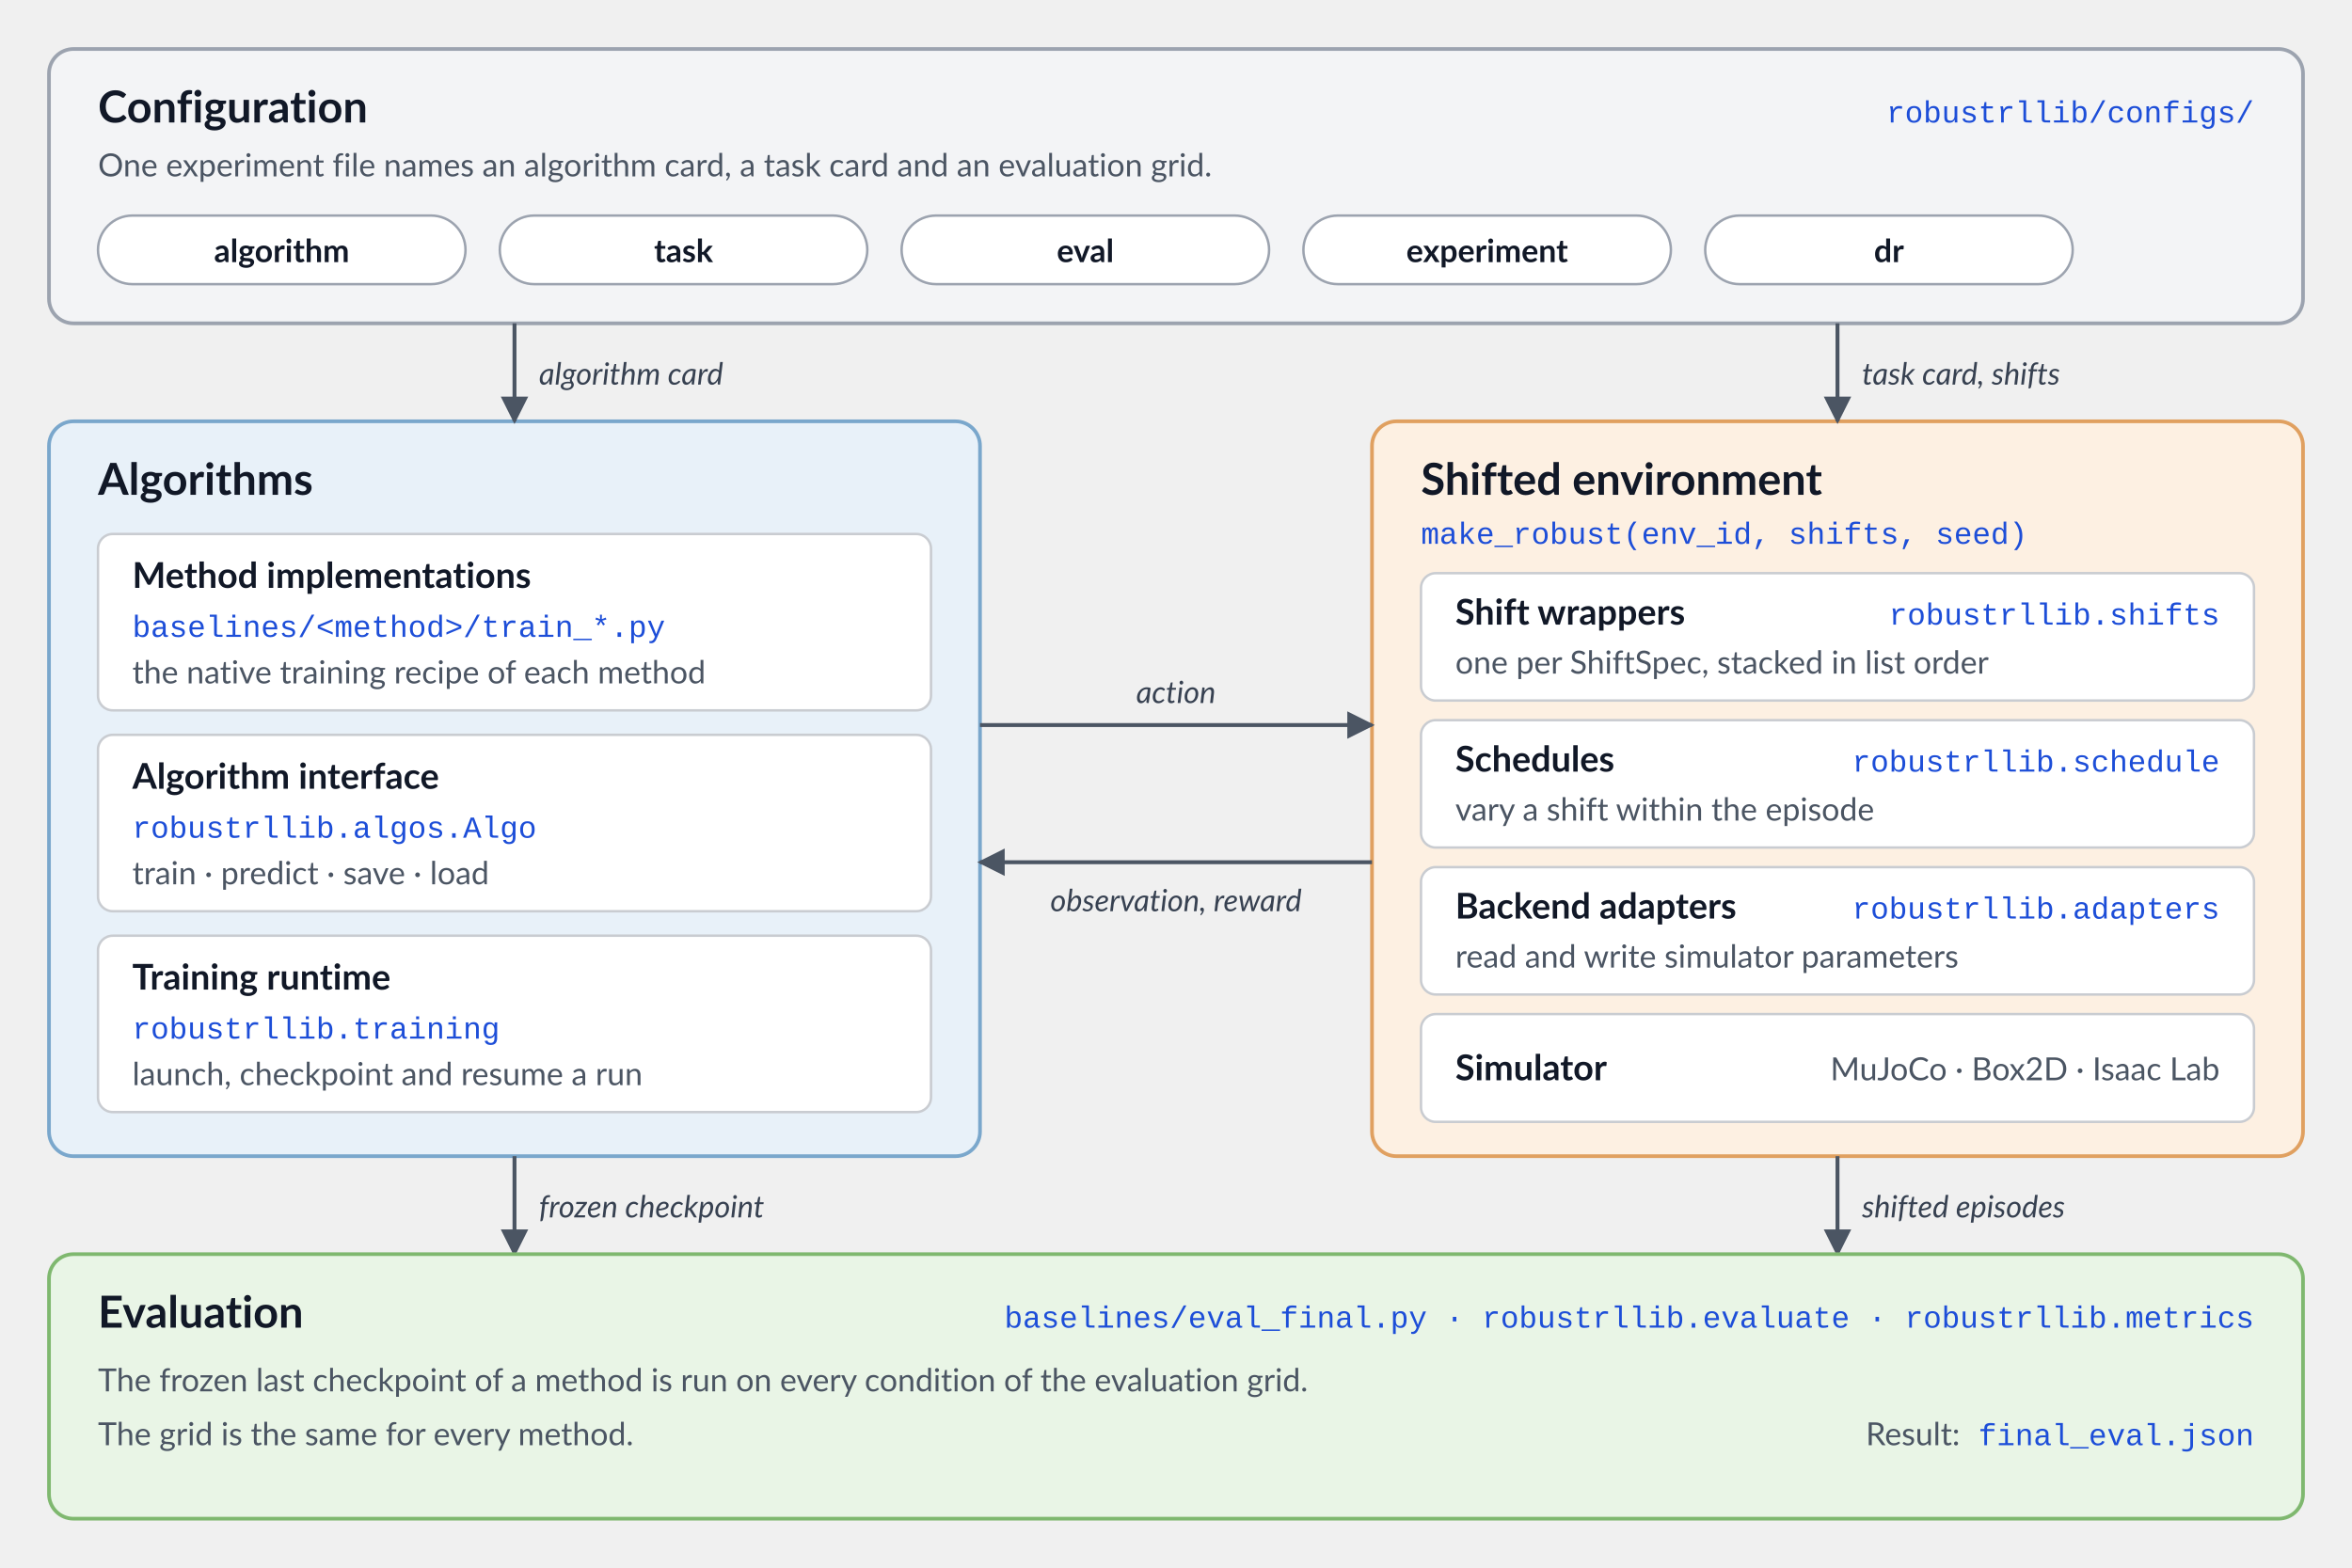
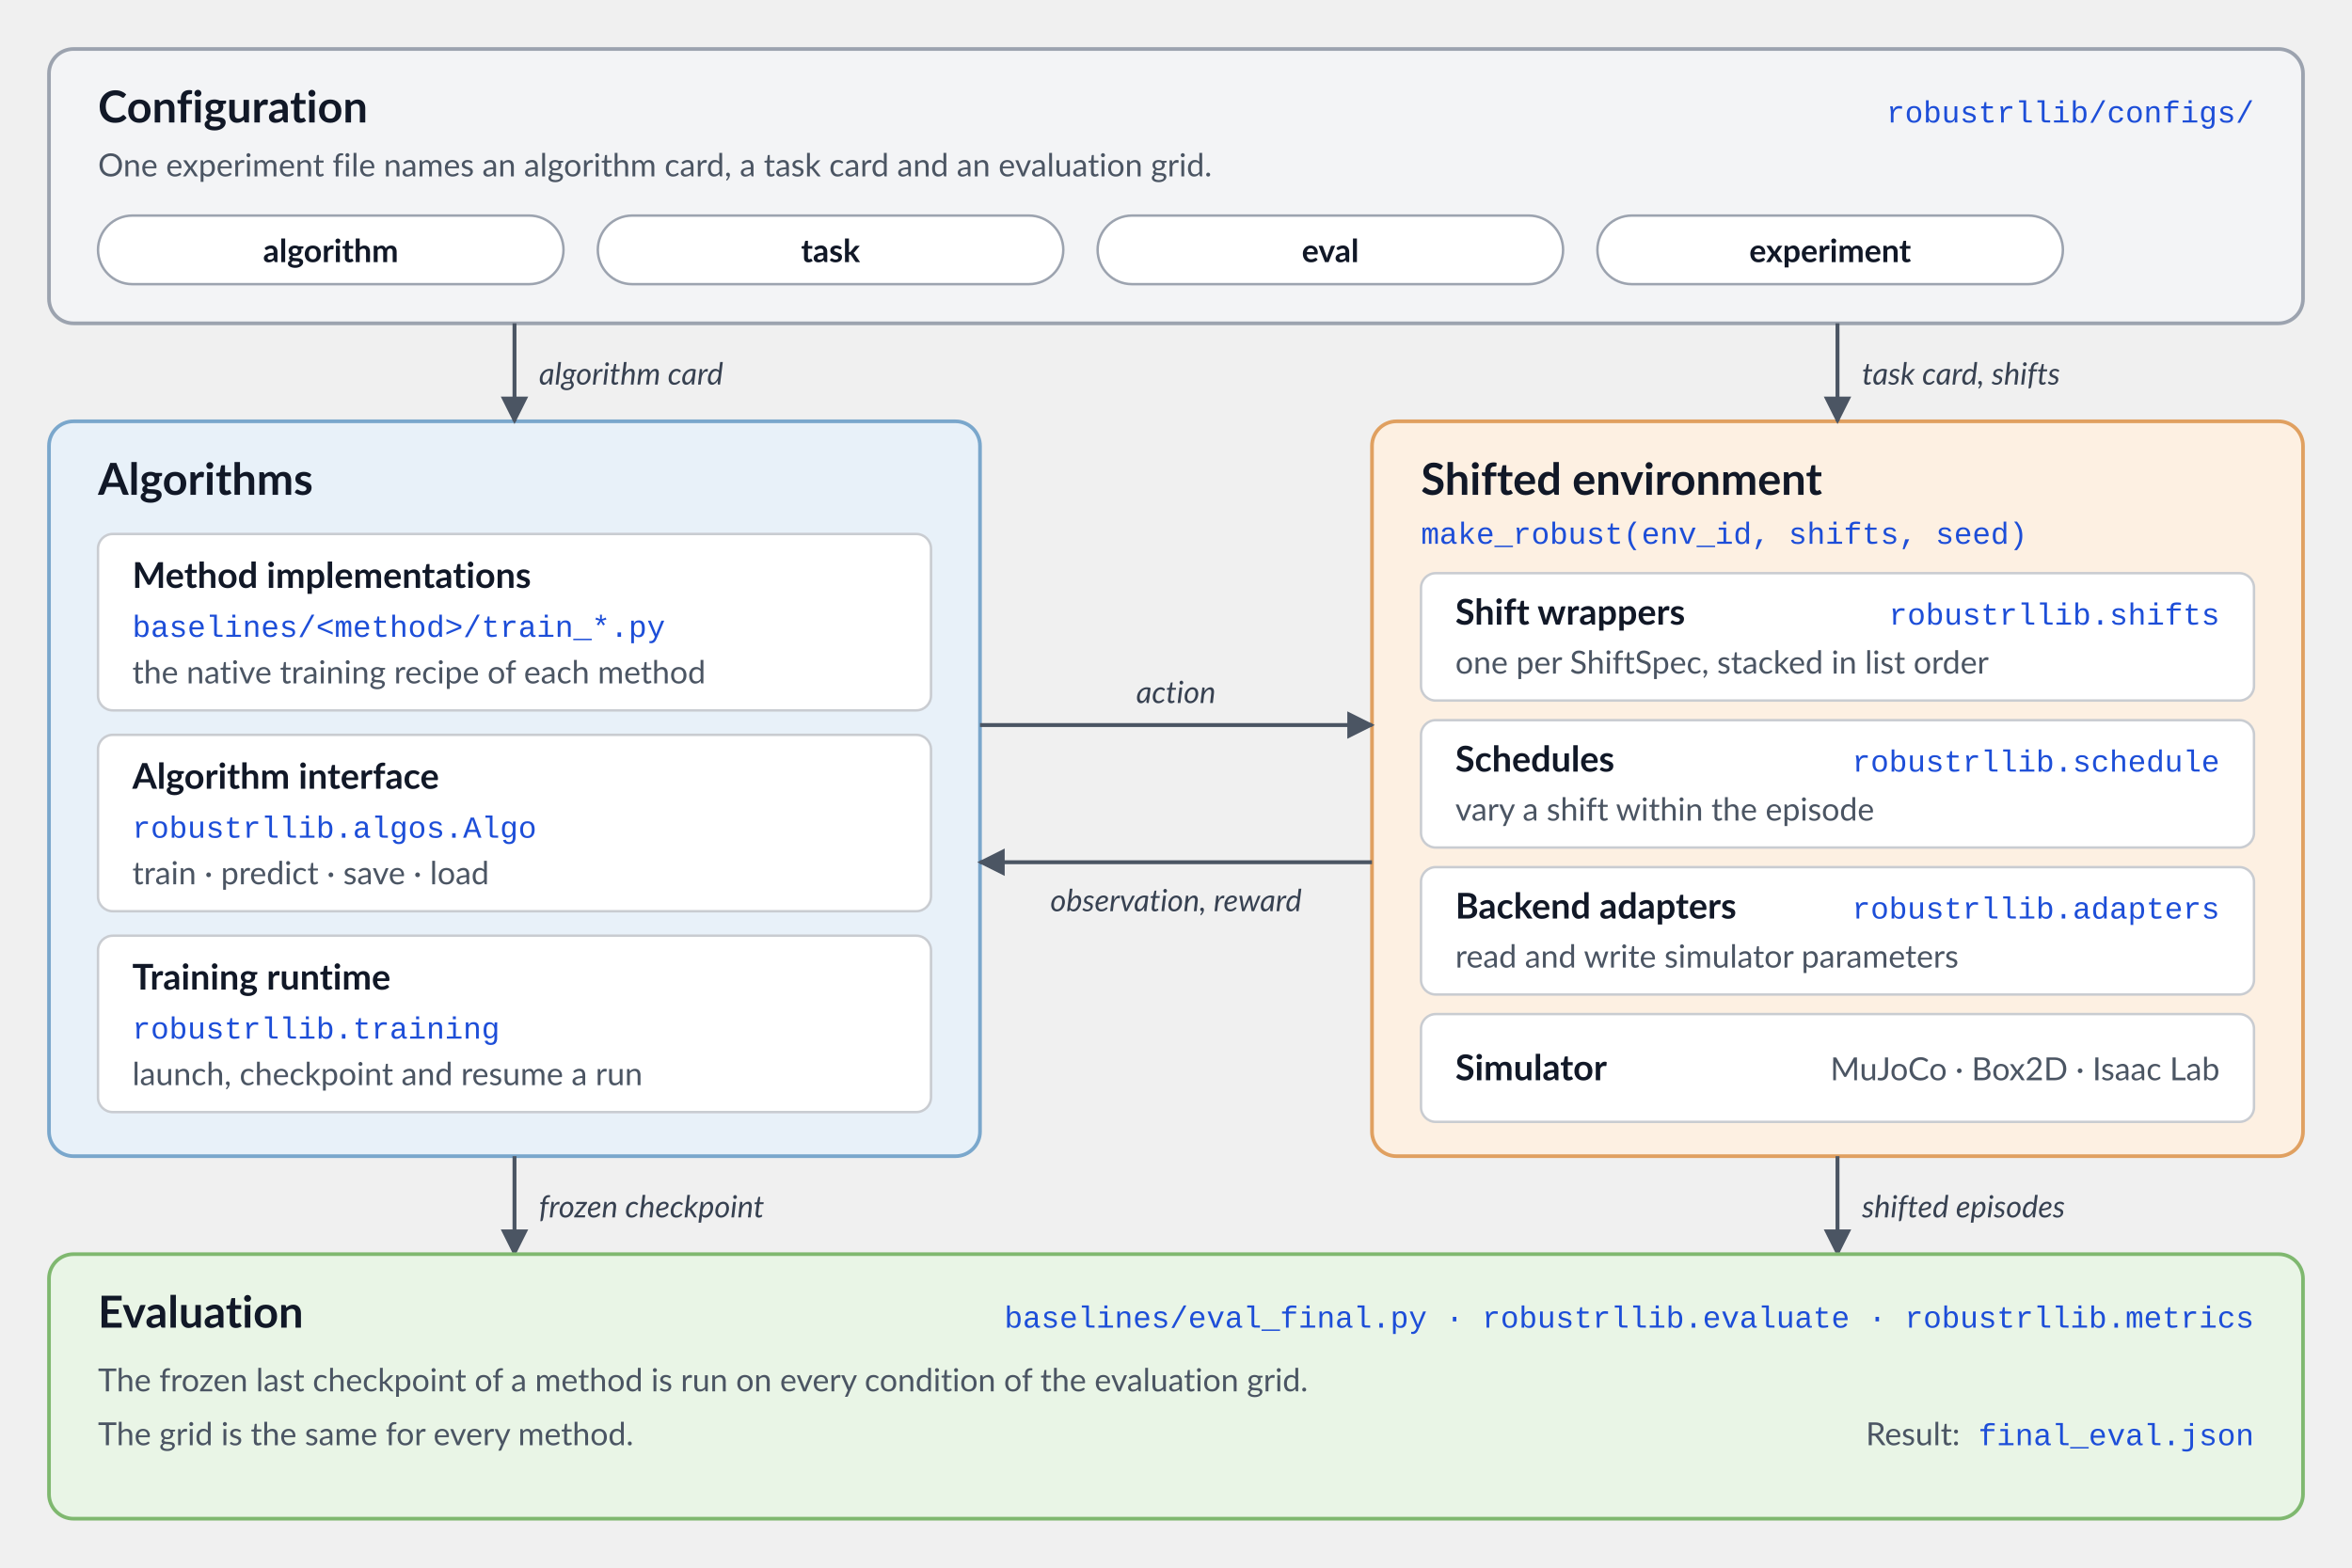
<svg xmlns="http://www.w3.org/2000/svg" viewBox="0 0 960 640" role="img" aria-labelledby="t d" font-family="Lato, 'Helvetica Neue', Helvetica, Arial, sans-serif">
  <defs>
    <marker id="arrow" viewBox="0 0 10 10" refX="9" refY="5" markerWidth="7" markerHeight="7" orient="auto-start-reverse">
      <path d="M0,0 L10,5 L0,10 z" fill="#4b5563" />
    </marker>
    <style>
      .band  { stroke-width: 1.5; rx: 10; }
      .card  { fill: #ffffff; stroke: #c9ccd1; stroke-width: 1; rx: 6; }
      .h1    { font-size: 18px; font-weight: 700; fill: #111827; }
      .h2    { font-size: 14.5px; font-weight: 700; fill: #111827; }
      .mono  { font-family: SFMono-Regular, Menlo, Consolas, 'Liberation Mono', monospace; font-size: 12.5px; fill: #1d4ed8; }
      .note  { font-size: 13px; fill: #4b5563; }
      .lab   { font-size: 12.5px; fill: #374151; font-style: italic; }
      .chip  { fill: #ffffff; stroke: #9ca3af; stroke-width: 1; rx: 14; }
      .chipt { font-size: 13px; font-weight: 700; fill: #111827; text-anchor: middle; }
      .flow  { stroke: #4b5563; stroke-width: 1.6; fill: none; marker-end: url(#arrow); }
    </style>
  </defs>
  <rect class="band" x="20" y="20" width="920" height="112" fill="#f3f4f6" stroke="#9ca3af" />
  <text class="h1" x="40" y="50">Configuration</text>
  <text class="mono" x="920" y="50" text-anchor="end">robustrllib/configs/</text>
  <text class="note" x="40" y="72">One experiment file names an algorithm card, a task card and an evaluation grid.</text>
  <g>
-     <rect class="chip" x="40" y="88" width="150" height="28" />
-     <text class="chipt" x="115" y="107">algorithm</text>
-     <rect class="chip" x="204" y="88" width="150" height="28" />
-     <text class="chipt" x="279" y="107">task</text>
-     <rect class="chip" x="368" y="88" width="150" height="28" />
-     <text class="chipt" x="443" y="107">eval</text>
-     <rect class="chip" x="532" y="88" width="150" height="28" />
-     <text class="chipt" x="607" y="107">experiment</text>
-     <rect class="chip" x="696" y="88" width="150" height="28" />
-     <text class="chipt" x="771" y="107">dr</text>
+     <rect class="chip" x="40" y="88" width="190" height="28" />
+     <text class="chipt" x="135" y="107">algorithm</text>
+     <rect class="chip" x="244" y="88" width="190" height="28" />
+     <text class="chipt" x="339" y="107">task</text>
+     <rect class="chip" x="448" y="88" width="190" height="28" />
+     <text class="chipt" x="543" y="107">eval</text>
+     <rect class="chip" x="652" y="88" width="190" height="28" />
+     <text class="chipt" x="747" y="107">experiment</text>
  </g>
  <rect class="band" x="20" y="172" width="380" height="300" fill="#e8f1f9" stroke="#7aa7cc" />
  <text class="h1" x="40" y="202">Algorithms</text>
  <rect class="card" x="40" y="218" width="340" height="72" />
  <text class="h2" x="54" y="240">Method implementations</text>
  <text class="mono" x="54" y="260">baselines/&lt;method&gt;/train_*.py</text>
  <text class="note" x="54" y="279">the native training recipe of each method</text>
  <rect class="card" x="40" y="300" width="340" height="72" />
  <text class="h2" x="54" y="322">Algorithm interface</text>
  <text class="mono" x="54" y="342">robustrllib.algos.Algo</text>
  <text class="note" x="54" y="361">train · predict · save · load</text>
  <rect class="card" x="40" y="382" width="340" height="72" />
  <text class="h2" x="54" y="404">Training runtime</text>
  <text class="mono" x="54" y="424">robustrllib.training</text>
  <text class="note" x="54" y="443">launch, checkpoint and resume a run</text>
  <rect class="band" x="560" y="172" width="380" height="300" fill="#fdf0e2" stroke="#e0a060" />
  <text class="h1" x="580" y="202">Shifted environment</text>
  <text class="mono" x="580" y="222">make_robust(env_id, shifts, seed)</text>
  <rect class="card" x="580" y="234" width="340" height="52" />
  <text class="h2" x="594" y="255">Shift wrappers</text>
  <text class="mono" x="906" y="255" text-anchor="end">robustrllib.shifts</text>
  <text class="note" x="594" y="275">one per ShiftSpec, stacked in list order</text>
  <rect class="card" x="580" y="294" width="340" height="52" />
  <text class="h2" x="594" y="315">Schedules</text>
  <text class="mono" x="906" y="315" text-anchor="end">robustrllib.schedule</text>
  <text class="note" x="594" y="335">vary a shift within the episode</text>
  <rect class="card" x="580" y="354" width="340" height="52" />
  <text class="h2" x="594" y="375">Backend adapters</text>
  <text class="mono" x="906" y="375" text-anchor="end">robustrllib.adapters</text>
  <text class="note" x="594" y="395">read and write simulator parameters</text>
  <rect class="card" x="580" y="414" width="340" height="44" fill="#f9fafb" />
  <text class="h2" x="594" y="441">Simulator</text>
  <text class="note" x="906" y="441" text-anchor="end">MuJoCo · Box2D · Isaac Lab</text>
  <path class="flow" d="M400,296 L560,296" />
  <text class="lab" x="480" y="287" text-anchor="middle">action</text>
  <path class="flow" d="M560,352 L400,352" />
  <text class="lab" x="480" y="372" text-anchor="middle">observation, reward</text>
  <path class="flow" d="M210,132 L210,172" />
  <text class="lab" x="220" y="157">algorithm card</text>
  <path class="flow" d="M750,132 L750,172" />
  <text class="lab" x="760" y="157">task card, shifts</text>
  <path class="flow" d="M210,472 L210,512" />
  <text class="lab" x="220" y="497">frozen checkpoint</text>
  <path class="flow" d="M750,472 L750,512" />
  <text class="lab" x="760" y="497">shifted episodes</text>
  <rect class="band" x="20" y="512" width="920" height="108" fill="#e9f5e6" stroke="#7fb86f" />
  <text class="h1" x="40" y="542">Evaluation</text>
  <text class="mono" x="920" y="542" text-anchor="end">baselines/eval_final.py · robustrllib.evaluate · robustrllib.metrics</text>
  <text class="note" x="40" y="568">The frozen last checkpoint of a method is run on every condition of the evaluation grid.</text>
  <text class="note" x="40" y="590">The grid is the same for every method.</text>
  <text class="note" x="800" y="590" text-anchor="end">Result:</text>
  <text class="mono" x="920" y="590" text-anchor="end">final_eval.json</text>
</svg>
